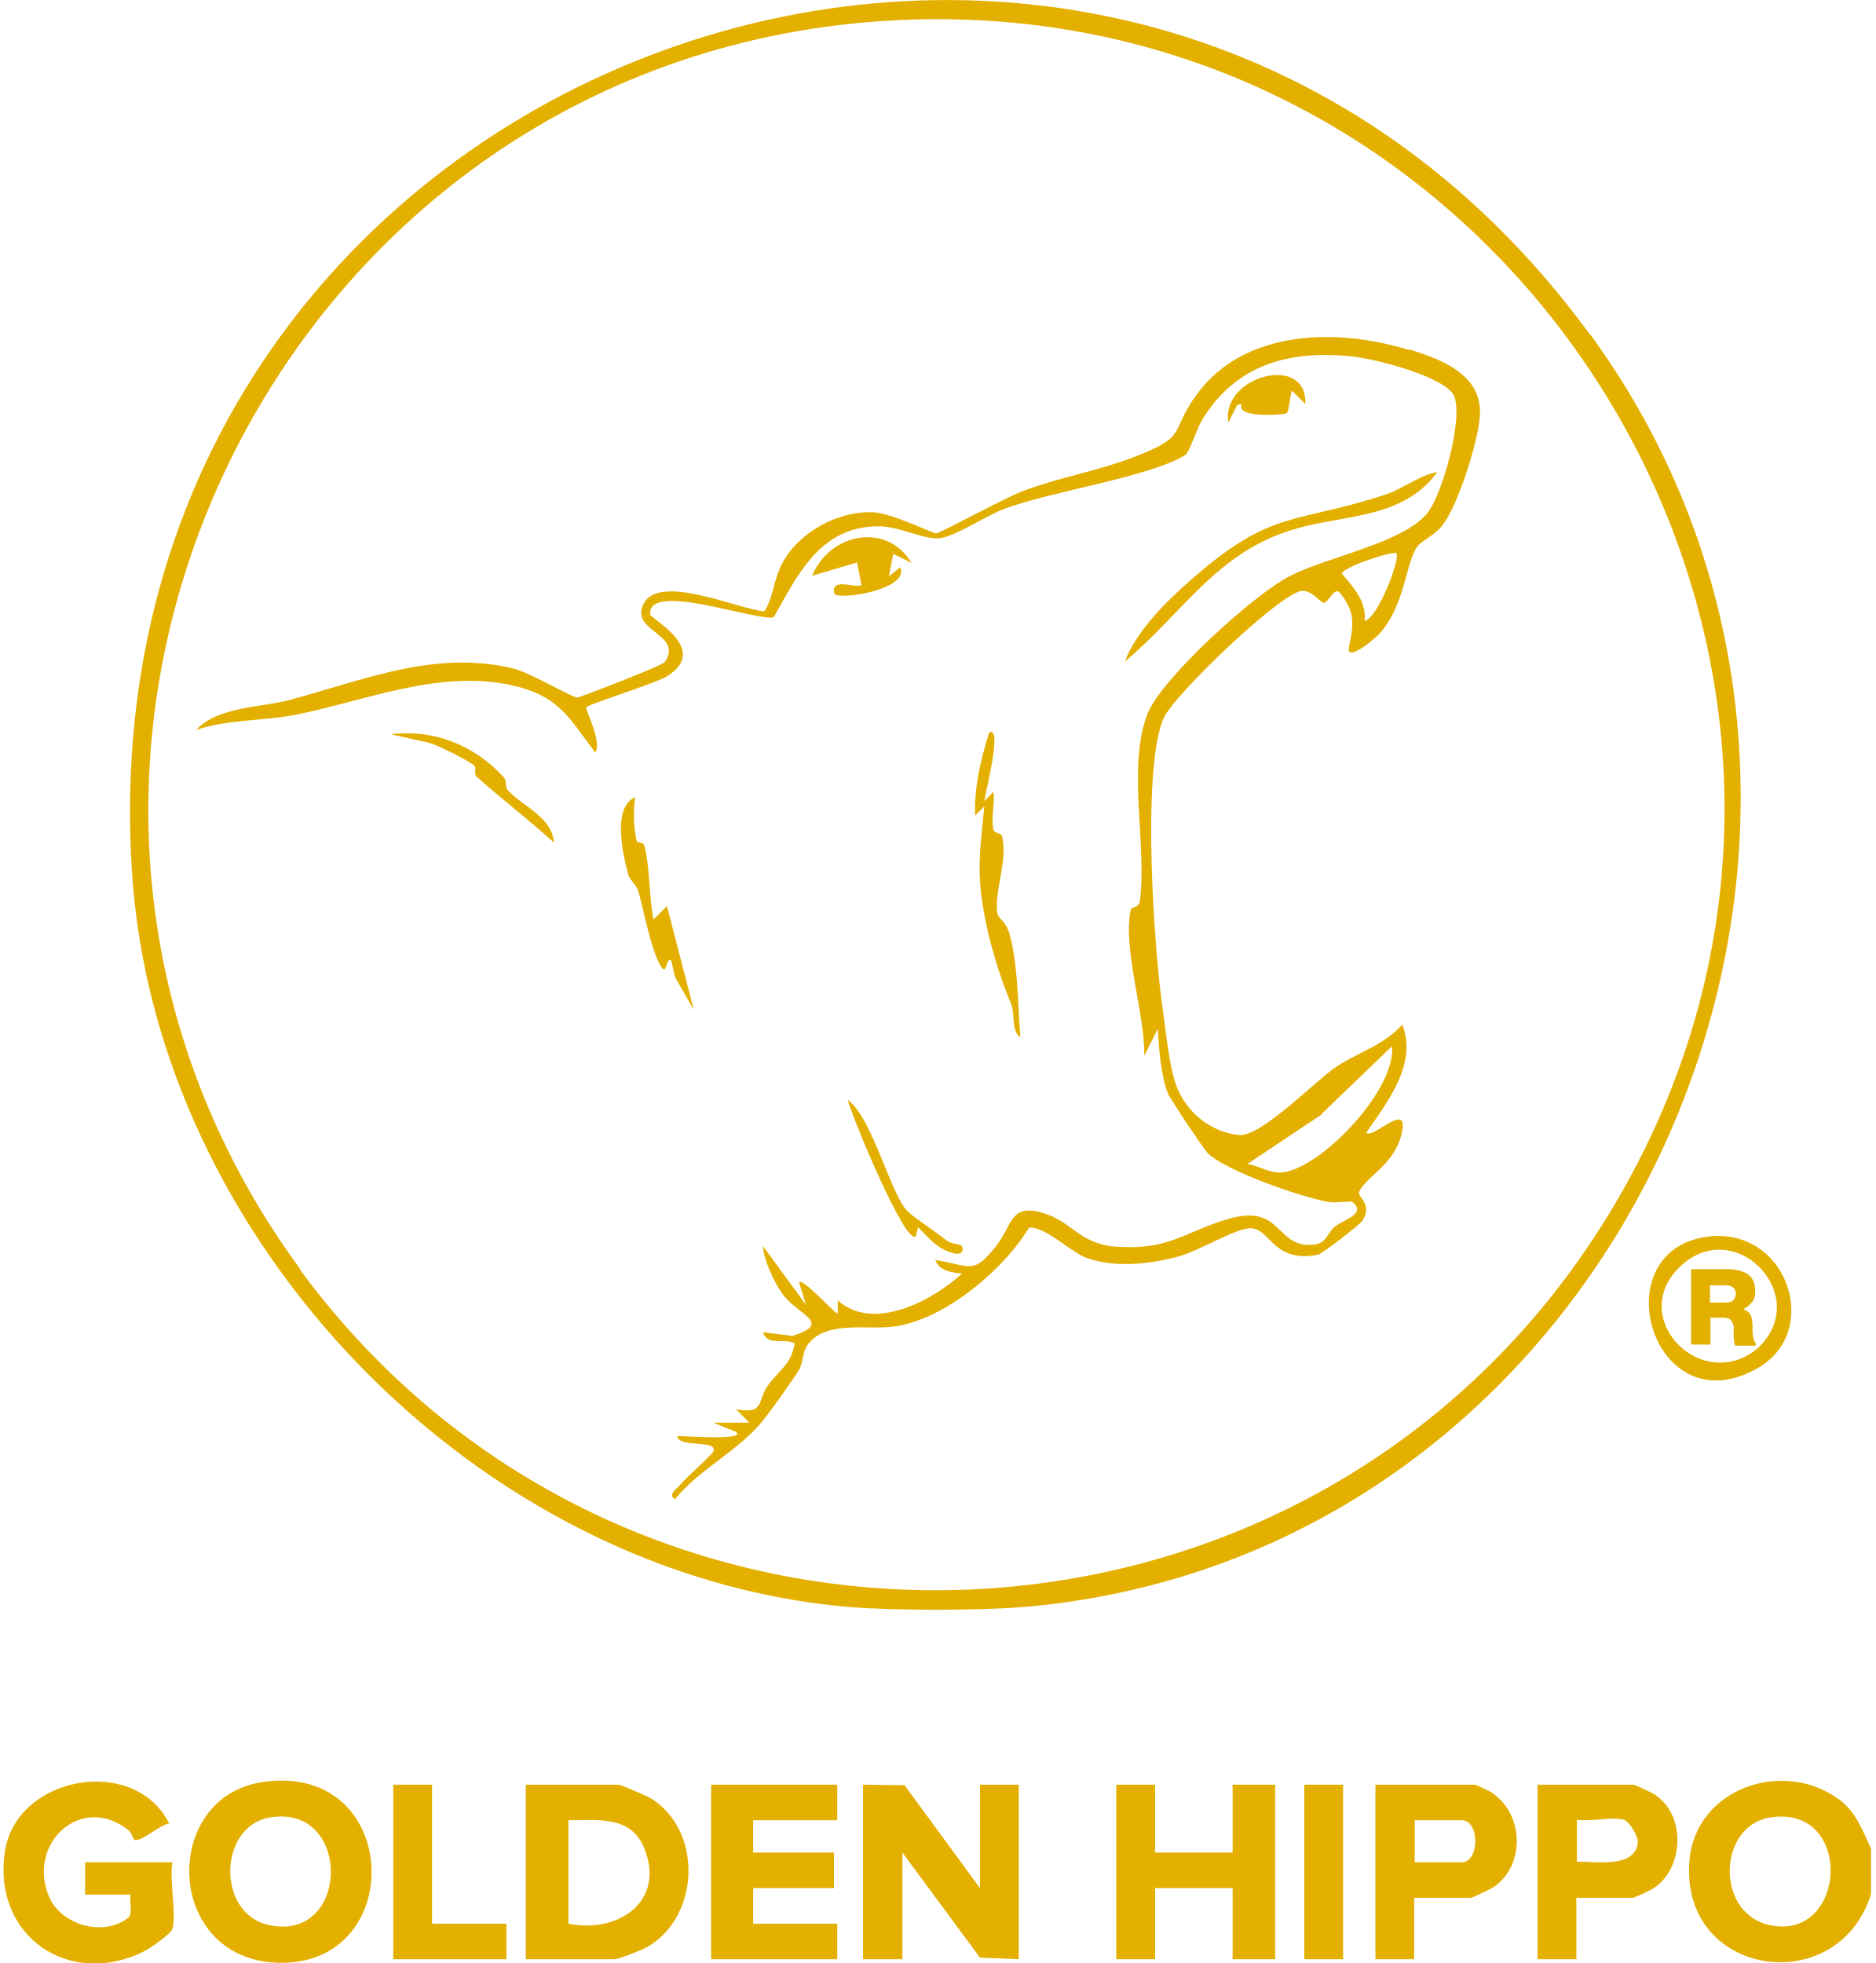
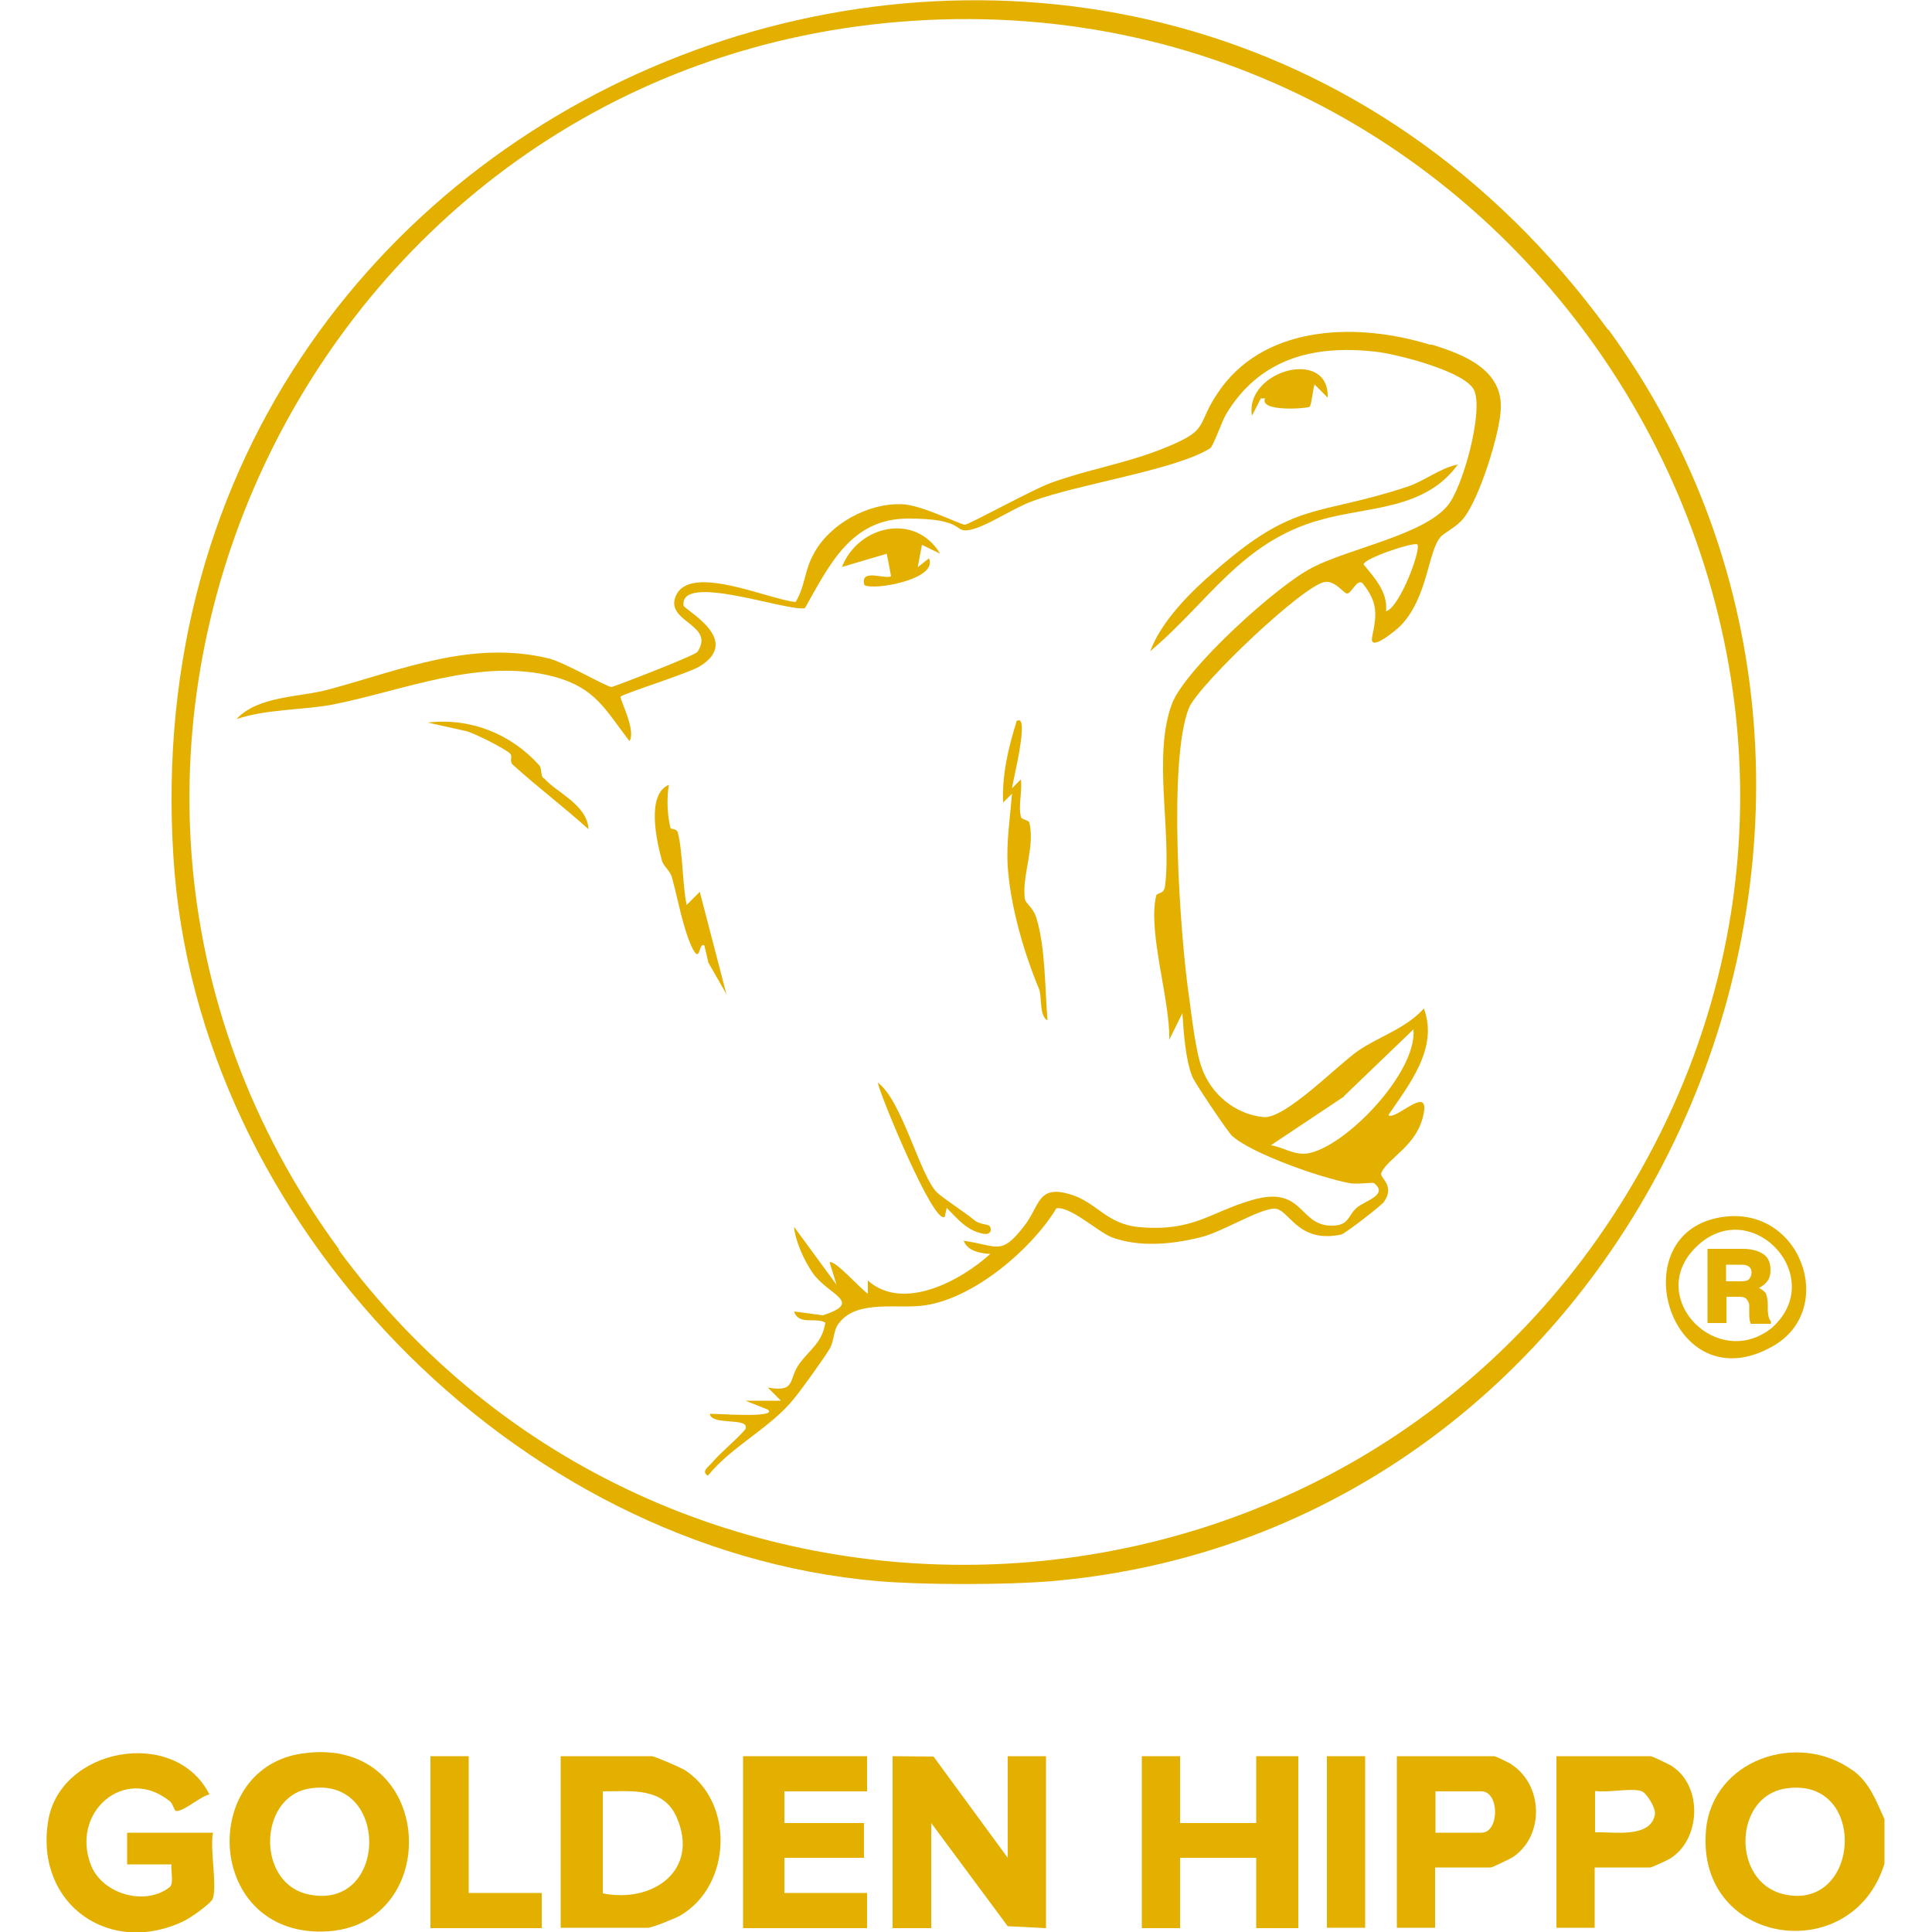
- <svg xmlns="http://www.w3.org/2000/svg" id="Layer_1" version="1.1" viewBox="0 0 348.1 364.4">
+ <svg xmlns="http://www.w3.org/2000/svg" id="Layer_1" version="1.1" viewBox="0 0 500 500">
  <defs>
    <style>
      .st0 {
        fill: #e3b000;
      }
    </style>
  </defs>
-   <path class="st0" d="M295.2,62.2C206.5-59.5,14.6,10,24.5,161.9c4.4,68.5,64.1,130.4,132.9,136.4,8.6.7,24.2.7,32.8,0,112.5-9.8,171.4-145.1,105-236.2ZM55.8,235.7C-12.2,143.1,49.8,11.4,163.9,3.9c117.6-7.8,196.4,120.8,134.6,221.7-54,88.3-181.5,93.6-242.8,10.1Z" />
-   <path class="st0" d="M316.1,229.7c-18.6,3.4-9.1,35.2,10.1,24.3,12.4-7,5.2-27.1-10.1-24.3ZM326,250.5c-10.1,8-23.4-5.3-14.8-14.7,10.3-11.2,25.9,4.9,14.8,14.7Z" />
-   <path class="st0" d="M261.3,64.9c-13.1-4-30.1-3.8-39,8.1-5.5,7.4-1.4,7.8-11.7,11.8-6.7,2.6-13.9,3.8-20.6,6.3-3.1,1.1-15.3,7.8-16.2,7.9-.8,0-8.3-3.8-11.8-3.9-6.4-.3-13.7,3.7-16.7,9.3-1.8,3.3-1.6,6.1-3.4,9.1-5.2-.5-19.7-7.2-22.5-1.3-2.4,5.1,7.5,5.5,4,10.7-.5.7-15.4,6.4-16.2,6.6-.8.1-8.9-4.7-11.9-5.4-14.6-3.5-27.6,2.1-41.4,5.8-5.5,1.5-13.4,1.2-17.5,5.6,5.7-1.9,12.2-1.7,17.9-2.7,13.5-2.6,27.9-9,41.9-5.3,7.9,2.1,9.7,6.2,14.3,12.2,1.3-2-1.9-8-1.7-8.4.5-.6,12.7-4.4,14.9-5.7,8.3-5-2.9-10.7-3-11.5-.7-6.3,19.5,1.2,22.9.5,4.6-8.1,8.7-16.9,19.5-16.9,3.9,0,8.6,2.6,11.4,2.2,3-.4,8.7-4.3,12.1-5.5,8.5-3.2,27.1-5.9,33.5-10,.6-.4,2.1-4.9,3-6.4,6.3-10.4,16.3-13.1,28.1-11.8,3.9.4,17.1,3.7,18.7,7.3,1.8,4-2.2,18.5-5,21.8-4.5,5.5-18.6,8.1-25.4,11.6-6.6,3.3-23.9,19-26.5,25.6-3.8,9.7-.1,24.4-1.4,34.6-.2,1.6-1.6,1.1-1.7,1.8-1.6,6.8,2.7,19.8,2.5,27.1l2.5-5c.2,3.4.6,8.9,1.9,12,.4,1,6.7,10.4,7.4,11.1,3.7,3.4,17,8,22.2,9,1.4.3,4.4-.2,4.6,0,2.8,2.2-1.6,3.3-3.2,4.6-1.8,1.5-1.4,3.4-4.8,3.4-6.3,0-5.2-7.7-15.1-4.8-8.1,2.4-10.9,5.9-21,5.1-6.4-.5-8.1-4.7-13.2-6.2-6.3-1.9-5.7,2.2-8.8,6.1-4.3,5.5-4.8,3.6-11.3,2.6.7,2,3.2,2.4,5,2.5-5.6,5.1-16.5,10.9-23.1,5v2.5c-1.4-.9-6.3-6.5-7.2-5.9l1.3,4.2-8-10.9c.2,2.7,2,6.5,3.5,8.7,2.9,4.2,9.7,5.5,2,8l-5.5-.7c.9,2.7,4.1,1,5.9,2.1-.6,3.8-2.9,5-4.9,7.7-2.2,3-.5,5.5-6,4.5l2.5,2.5h-6.7s4.2,1.7,4.2,1.7c2.1,1.7-10,.7-10.9.8.3,2.3,7.7.5,6.7,2.9-1.9,2.2-4.4,4.1-6.3,6.3-.6.7-2.2,1.7-.8,2.5,4.5-5.6,12-9.1,16.4-14.7,1.3-1.6,5.8-7.9,6.6-9.3.9-1.6.6-3.5,1.8-4.9,3.5-4.4,11.3-2.4,16.2-3.2,9.2-1.4,20-10.5,24.7-18.3,2.7-.4,7.7,4.4,10.4,5.5,5.3,2,11.5,1.3,16.8,0,3.9-.9,11.1-5.4,13.9-5.4,3.7,0,4.2,6.6,12.6,4.9.8-.2,7.6-5.5,8.1-6.2,2.2-3.2-1-4.5-.5-5.5,1.3-2.9,6.9-5.1,8-11.4.9-5.2-5.4,1.6-6.7.5,4-5.9,9.5-12.7,6.7-20.1-3.5,3.9-8.6,5.3-12.5,8-3.9,2.7-13.8,12.9-17.8,12.5-5.3-.5-9.9-4.3-11.7-9.3-1.2-3.2-1.9-9.8-2.4-13.5-1.7-11.4-4-44.5,0-54.4,1.8-4.4,21.9-23.5,25.7-23.8,1.9-.2,3.5,2.2,4.1,2.2.9,0,1.8-2.8,2.9-2,3,3.7,2.7,5.9,1.8,10.2-.6,3,4.6-1.4,5.4-2.2,5.1-5.3,5.1-13.8,7.4-16.6.6-.8,3.1-2,4.4-3.6,3-3.6,6.9-16.1,7.1-20.7.4-7.4-7.1-10.3-13-12.1ZM245.3,206.8l13.1-12.6c.7,8.1-12.8,22.2-20,23.4-2.6.4-4.5-1.2-6.9-1.5l13.8-9.2ZM253.3,115.3c.4-3.6-2.1-6.3-4.2-8.8,0-1.2,9.5-4.3,10.1-3.8.8.8-3.3,11.9-5.9,12.6Z" />
-   <path class="st0" d="M183.5,136.3c-1.5,4.9-2.7,10-2.5,15.1l1.7-1.7c-.4,4.7-1.1,9.1-.8,13.8.5,7.6,3.1,16.4,5.8,22.9.7,1.6,0,5.2,1.7,6.1-.5-5.9-.4-13.7-2.1-19.4-.7-2.2-2.1-2.6-2.2-3.7-.5-4.3,2-9.7.9-14.2-.2-.6-1.5-.5-1.6-1.2-.5-2,.3-4.8,0-7l-1.7,1.7c.1-1,3.6-14.7.8-12.6Z" />
-   <path class="st0" d="M208.7,122.9c11.1-9.3,17.2-20.6,32-24.8,9.1-2.6,19.8-1.8,26.1-10.5-3.5.7-6.3,3.1-9.6,4.2-17,5.6-21,2.5-36.2,15.9-4.5,3.9-10.1,9.5-12.2,15.1Z" />
-   <path class="st0" d="M125.3,181.4l3.5,6.1-5-19.3-2.5,2.5c-.8-3.8-.7-10.2-1.7-13.7-.2-.7-1.3-.6-1.4-.8-.6-2.6-.7-5.5-.3-8.2-4.3,1.8-2.3,10.6-1.3,14.3.3,1.1,1.6,2,1.9,3.2,1.1,3.9,2.2,10.2,4,13.6,1.4,2.5,1-1.5,2.1-.8l.7,3.1Z" />
-   <path class="st0" d="M150.7,106.9l8.4-2.5.8,4.2c-1,.7-5.9-1.6-5,1.7,1.5,1.1,14-1,12.2-5l-2.1,1.7.8-4.2,3.4,1.7c-4.7-7.8-15.4-5.4-18.5,2.5Z" />
-   <path class="st0" d="M238.9,76.6c.3-.2.6-3.3.9-4.1l2.5,2.5c.4-9.5-15.7-5.2-14.3,3.4l1.7-3.3h.8c-1.2,2.6,8,1.9,8.3,1.6Z" />
-   <path class="st0" d="M94.3,146.8c-.6-.7-.2-1.9-.8-2.5-5.3-5.9-13-9-21-8l7.2,1.6c1.5.4,7.3,3.3,8.3,4.2.6.6-.2,1.4.5,2.1,4.7,4.2,9.7,8,14.3,12.2-.2-4.7-6.2-7-8.4-9.6Z" />
-   <path class="st0" d="M157.4,204.3c.4,2.1,10.6,27,12.6,25.2l.4-1.7c2.1,2.1,3.8,4.3,6.9,4.9,1.6.3,1.6-1.1,1.1-1.5-.2-.2-2-.3-2.8-1-2-1.6-5.8-4.1-7-5.2-3.2-2.9-6.6-17.4-11.2-20.8Z" />
-   <path class="st0" d="M341.3,334c-10.4-7.6-26.5-2-27.7,11.3-1.9,21.8,27.6,26,33.7,6.3v-8.4c-1.6-3.5-2.8-6.9-6.1-9.3ZM328.2,357.3c-9.8-2.4-9.3-18.3.3-19.9,15.8-2.6,14.4,23.4-.3,19.9Z" />
-   <polygon class="st0" points="181.9 350.5 167.9 331.4 160.2 331.3 160.2 363.7 167.5 363.7 167.5 343.9 181.9 363.4 189.1 363.7 189.1 331.3 181.9 331.3 181.9 350.5" />
-   <path class="st0" d="M120.7,333.8c-.8-.5-5.5-2.5-5.9-2.5h-17.2v32.4h16.5c.7,0,5.3-1.8,6.1-2.3,9.8-5.7,10.3-21.8.4-27.7ZM105.5,357.1v-19.2c5.4,0,11.5-.9,14,5,4.2,9.9-4.6,16.1-14,14.2Z" />
-   <path class="st0" d="M32.1,345.7H15.8v6h8.4c-.2,1.1.5,3.6-.4,4.3-4.6,3.6-12.4,1.4-14.7-3.9-4.2-10.1,6.2-19.3,14.8-12.3.6.5.8,1.8,1.2,1.8,1.6,0,4.5-2.8,6.3-3.1-6.5-12.9-28.5-8.8-30.5,5.3-2.3,15.6,11.9,25.3,25.7,18.5,1.1-.5,5.1-3.3,5.4-4.2.8-2.8-.6-9.1,0-12.3Z" />
-   <path class="st0" d="M48.8,330.8c-18.7,2.7-18.3,31.9,1.7,33.5,25.3,1.9,24.5-37.3-1.7-33.5ZM50.1,357.4c-10-2-9.6-18.3-.1-20,15.3-2.7,15.1,23,.1,20Z" />
-   <polygon class="st0" points="228.8 343.9 214.4 343.9 214.4 331.3 207.2 331.3 207.2 363.7 214.4 363.7 214.4 350.5 228.8 350.5 228.8 363.7 236.7 363.7 236.7 331.3 228.8 331.3 228.8 343.9" />
-   <polygon class="st0" points="132 363.7 155.4 363.7 155.4 357.1 139.8 357.1 139.8 350.5 154.8 350.5 154.8 343.9 139.8 343.9 139.8 337.9 155.4 337.9 155.4 331.3 132 331.3 132 363.7" />
-   <path class="st0" d="M277,332.8c-.5-.3-3-1.5-3.3-1.5h-18.4v32.4h7.2v-11.4h10.5c.3,0,3.6-1.6,4.1-1.9,6.1-4,5.8-13.7-.2-17.6ZM271.3,345.7h-8.7v-7.8h8.7c3.4,0,3.4,7.8,0,7.8Z" />
-   <path class="st0" d="M307.3,333.2c-.5-.3-3.8-1.9-4.1-1.9h-17.8v32.4h7.2v-11.4h10.5c.2,0,3.3-1.4,3.7-1.7,5.8-3.6,6.2-13.7.4-17.4ZM304,342.2c-.7,4.7-8,3.3-11.3,3.4v-7.8c2.4.4,6.7-.6,8.7,0,1,.3,2.8,3.1,2.6,4.4Z" />
-   <polygon class="st0" points="80.2 331.3 73 331.3 73 363.7 94 363.7 94 357.1 80.2 357.1 80.2 331.3" />
-   <rect class="st0" x="242.1" y="331.3" width="7.2" height="32.4" />
-   <path class="st0" d="M317.4,244.6h2.4c.6,0,1.1.1,1.4.4.3.3.5.7.6,1.2,0,.2,0,.8,0,1.6,0,.9.1,1.5.3,2h3.8v-.5c-.3-.2-.5-.8-.6-2,0-.5,0-.9,0-1.2,0-1-.2-1.7-.4-2.1-.3-.4-.7-.7-1.3-1,.8-.4,1.3-.9,1.7-1.4s.5-1.2.5-2c0-1.3-.4-2.3-1.3-3-.8-.6-2.2-1-3.9-1h-6.7v14h3.6v-5.2ZM317.4,238.6h2.8c.7,0,1.2.1,1.5.4s.5.6.5,1.1-.2,1-.5,1.3-.9.4-1.6.4h-2.7v-3.2Z" />
+   <path class="st0" d="M416.2,85.4C294.5-81.6,31.3,13.8,44.9,222.1c6,94,87.9,178.9,182.3,187.1,11.8,1,33.2,1,45,0,154.3-13.4,235.1-199,144-324h0ZM87.8,323.4C-5.5,196.3,79.6,15.7,236.1,5.4c161.3-10.7,269.4,165.7,184.6,304.1-74.1,121.1-249,128.4-333.1,13.9h.1Z" />
+   <path class="st0" d="M444.9,315.1c-25.5,4.7-12.5,48.3,13.9,33.3,17-9.6,7.1-37.2-13.9-33.3ZM458.5,343.7c-13.9,11-32.1-7.3-20.3-20.2,14.1-15.4,35.5,6.7,20.3,20.2Z" />
+   <path class="st0" d="M369.7,89.1c-18-5.5-41.3-5.2-53.5,11.1-7.5,10.2-1.9,10.7-16,16.2-9.2,3.6-19.1,5.2-28.3,8.6-4.3,1.5-21,10.7-22.2,10.8-1.1,0-11.4-5.2-16.2-5.3-8.8-.4-18.8,5.1-22.9,12.8-2.5,4.5-2.2,8.4-4.7,12.5-7.1-.7-27-9.9-30.9-1.8-3.3,7,10.3,7.5,5.5,14.7-.7,1-21.1,8.8-22.2,9.1-1.1.1-12.2-6.4-16.3-7.4-20-4.8-37.9,2.9-56.8,8-7.5,2.1-18.4,1.6-24,7.7,7.8-2.6,16.7-2.3,24.6-3.7,18.5-3.6,38.3-12.3,57.5-7.3,10.8,2.9,13.3,8.5,19.6,16.7,1.8-2.7-2.6-11-2.3-11.5.7-.8,17.4-6,20.4-7.8,11.4-6.9-4-14.7-4.1-15.8-1-8.6,26.7,1.6,31.4.7,6.3-11.1,11.9-23.2,26.7-23.2s11.8,3.6,15.6,3c4.1-.5,11.9-5.9,16.6-7.5,11.7-4.4,37.2-8.1,46-13.7.8-.5,2.9-6.7,4.1-8.8,8.6-14.3,22.4-18,38.5-16.2,5.3.5,23.5,5.1,25.7,10,2.5,5.5-3,25.4-6.9,29.9-6.2,7.5-25.5,11.1-34.8,15.9-9.1,4.5-32.8,26.1-36.4,35.1-5.2,13.3-.1,33.5-1.9,47.5-.3,2.2-2.2,1.5-2.3,2.5-2.2,9.3,3.7,27.2,3.4,37.2l3.4-6.9c.3,4.7.8,12.2,2.6,16.5.5,1.4,9.2,14.3,10.2,15.2,5.1,4.7,23.3,11,30.5,12.3,1.9.4,6-.3,6.3,0,3.8,3-2.2,4.5-4.4,6.3-2.5,2.1-1.9,4.7-6.6,4.7-8.6,0-7.1-10.6-20.7-6.6-11.1,3.3-15,8.1-28.8,7-8.8-.7-11.1-6.4-18.1-8.5-8.6-2.6-7.8,3-12.1,8.4-5.9,7.5-6.6,4.9-15.5,3.6,1,2.7,4.4,3.3,6.9,3.4-7.7,7-22.6,15-31.7,6.9v3.4c-1.9-1.2-8.6-8.9-9.9-8.1l1.8,5.8-11-15c.3,3.7,2.7,8.9,4.8,11.9,4,5.8,13.3,7.5,2.7,11l-7.5-1c1.2,3.7,5.6,1.4,8.1,2.9-.8,5.2-4,6.9-6.7,10.6-3,4.1-.7,7.5-8.2,6.2l3.4,3.4h-9.2l5.8,2.3c2.9,2.3-13.7,1-15,1.1.4,3.2,10.6.7,9.2,4-2.6,3-6,5.6-8.6,8.6-.8,1-3,2.3-1.1,3.4,6.2-7.7,16.5-12.5,22.5-20.2,1.8-2.2,8-10.8,9.1-12.8,1.2-2.2.8-4.8,2.5-6.7,4.8-6,15.5-3.3,22.2-4.4,12.6-1.9,27.4-14.4,33.9-25.1,3.7-.5,10.6,6,14.3,7.5,7.3,2.7,15.8,1.8,23,0,5.3-1.2,15.2-7.4,19.1-7.4s5.8,9.1,17.3,6.7c1.1-.3,10.4-7.5,11.1-8.5,3-4.4-1.4-6.2-.7-7.5,1.8-4,9.5-7,11-15.6,1.2-7.1-7.4,2.2-9.2.7,5.5-8.1,13-17.4,9.2-27.6-4.8,5.3-11.8,7.3-17.1,11s-18.9,17.7-24.4,17.1c-7.3-.7-13.6-5.9-16-12.8-1.6-4.4-2.6-13.4-3.3-18.5-2.3-15.6-5.5-61,0-74.6,2.5-6,30-32.2,35.3-32.6,2.6-.3,4.8,3,5.6,3,1.2,0,2.5-3.8,4-2.7,4.1,5.1,3.7,8.1,2.5,14-.8,4.1,6.3-1.9,7.4-3,7-7.3,7-18.9,10.2-22.8.8-1.1,4.3-2.7,6-4.9,4.1-4.9,9.5-22.1,9.7-28.4.5-10.2-9.7-14.1-17.8-16.6h-.5ZM347.8,283.7l18-17.3c1,11.1-17.6,30.5-27.4,32.1-3.6.5-6.2-1.6-9.5-2.1l18.9-12.6h0ZM358.7,158.2c.5-4.9-2.9-8.6-5.8-12.1,0-1.6,13-5.9,13.9-5.2,1.1,1.1-4.5,16.3-8.1,17.3h0Z" />
+   <path class="st0" d="M263,187c-2.1,6.7-3.7,13.7-3.4,20.7l2.3-2.3c-.5,6.4-1.5,12.5-1.1,18.9.7,10.4,4.3,22.5,8,31.4,1,2.2,0,7.1,2.3,8.4-.7-8.1-.5-18.8-2.9-26.6-1-3-2.9-3.6-3-5.1-.7-5.9,2.7-13.3,1.2-19.5-.3-.8-2.1-.7-2.2-1.6-.7-2.7.4-6.6,0-9.6l-2.3,2.3c.1-1.4,4.9-20.2,1.1-17.3v.3Z" />
+   <path class="st0" d="M297.6,168.6c15.2-12.8,23.6-28.3,43.9-34,12.5-3.6,27.2-2.5,35.8-14.4-4.8,1-8.6,4.3-13.2,5.8-23.3,7.7-28.8,3.4-49.7,21.8-6.2,5.3-13.9,13-16.7,20.7h-.1Z" />
+   <path class="st0" d="M183.2,248.9l4.8,8.4-6.9-26.5-3.4,3.4c-1.1-5.2-1-14-2.3-18.8-.3-1-1.8-.8-1.9-1.1-.8-3.6-1-7.5-.4-11.2-5.9,2.5-3.2,14.5-1.8,19.6.4,1.5,2.2,2.7,2.6,4.4,1.5,5.3,3,14,5.5,18.7,1.9,3.4,1.4-2.1,2.9-1.1l1,4.3h0Z" />
+   <path class="st0" d="M218,146.7l11.5-3.4,1.1,5.8c-1.4,1-8.1-2.2-6.9,2.3,2.1,1.5,19.2-1.4,16.7-6.9l-2.9,2.3,1.1-5.8,4.7,2.3c-6.4-10.7-21.1-7.4-25.4,3.4h0Z" />
+   <path class="st0" d="M339,105.1c.4-.3.8-4.5,1.2-5.6l3.4,3.4c.5-13-21.5-7.1-19.6,4.7l2.3-4.5h1.1c-1.6,3.6,11,2.6,11.4,2.2h.1Z" />
+   <path class="st0" d="M140.6,201.4c-.8-1-.3-2.6-1.1-3.4-7.3-8.1-17.8-12.3-28.8-11l9.9,2.2c2.1.5,10,4.5,11.4,5.8.8.8-.3,1.9.7,2.9,6.4,5.8,13.3,11,19.6,16.7-.3-6.4-8.5-9.6-11.5-13.2h-.1Z" />
+   <path class="st0" d="M227.2,280.3c.5,2.9,14.5,37,17.3,34.6l.5-2.3c2.9,2.9,5.2,5.9,9.5,6.7,2.2.4,2.2-1.5,1.5-2.1-.3-.3-2.7-.4-3.8-1.4-2.7-2.2-8-5.6-9.6-7.1-4.4-4-9.1-23.9-15.4-28.5h0Z" />
+   <path class="st0" d="M479.5,458.2c-14.3-10.4-36.4-2.7-38,15.5-2.6,29.9,37.9,35.7,46.2,8.6v-11.5c-2.2-4.8-3.8-9.5-8.4-12.8h.1ZM461.5,490.2c-13.4-3.3-12.8-25.1.4-27.3,21.7-3.6,19.8,32.1-.4,27.3Z" />
+   <polygon class="st0" points="260.8 480.8 241.6 454.6 231 454.5 231 499 241 499 241 471.8 260.8 498.5 270.7 499 270.7 454.5 260.8 454.5 260.8 480.8" />
+   <path class="st0" d="M176.8,457.9c-1.1-.7-7.5-3.4-8.1-3.4h-23.6v44.4h22.6c1,0,7.3-2.5,8.4-3.2,13.4-7.8,14.1-29.9.5-38h.1ZM156,489.9v-26.3c7.4,0,15.8-1.2,19.2,6.9,5.8,13.6-6.3,22.1-19.2,19.5Z" />
+   <path class="st0" d="M55.3,474.3h-22.4v8.2h11.5c-.3,1.5.7,4.9-.5,5.9-6.3,4.9-17,1.9-20.2-5.3-5.8-13.9,8.5-26.5,20.3-16.9.8.7,1.1,2.5,1.6,2.5,2.2,0,6.2-3.8,8.6-4.3-8.9-17.7-39.1-12.1-41.8,7.3-3.2,21.4,16.3,34.7,35.3,25.4,1.5-.7,7-4.5,7.4-5.8,1.1-3.8-.8-12.5,0-16.9h.1Z" />
+   <path class="st0" d="M78.2,453.8c-25.7,3.7-25.1,43.8,2.3,46,34.7,2.6,33.6-51.2-2.3-46ZM80,490.3c-13.7-2.7-13.2-25.1-.1-27.4,21-3.7,20.7,31.6.1,27.4Z" />
+   <polygon class="st0" points="325.1 471.8 305.4 471.8 305.4 454.5 295.5 454.5 295.5 499 305.4 499 305.4 480.8 325.1 480.8 325.1 499 336 499 336 454.5 325.1 454.5 325.1 471.8" />
+   <polygon class="st0" points="192.3 499 224.4 499 224.4 489.9 203 489.9 203 480.8 223.6 480.8 223.6 471.8 203 471.8 203 463.6 224.4 463.6 224.4 454.5 192.3 454.5 192.3 499" />
+   <path class="st0" d="M391.2,456.6c-.7-.4-4.1-2.1-4.5-2.1h-25.2v44.4h9.9v-15.6h14.4c.4,0,4.9-2.2,5.6-2.6,8.4-5.5,8-18.8-.3-24.1h.1ZM383.4,474.3h-11.9v-10.7h11.9c4.7,0,4.7,10.7,0,10.7Z" />
+   <path class="st0" d="M432.8,457.1c-.7-.4-5.2-2.6-5.6-2.6h-24.4v44.4h9.9v-15.6h14.4c.3,0,4.5-1.9,5.1-2.3,8-4.9,8.5-18.8.5-23.9h.1ZM428.3,469.5c-1,6.4-11,4.5-15.5,4.7v-10.7c3.3.5,9.2-.8,11.9,0,1.4.4,3.8,4.3,3.6,6h0Z" />
+   <polygon class="st0" points="121.3 454.5 111.4 454.5 111.4 499 140.2 499 140.2 489.9 121.3 489.9 121.3 454.5" />
+   <rect class="st0" x="343.4" y="454.5" width="9.9" height="44.4" />
+   <path class="st0" d="M446.7,335.6h3.3c.8,0,1.5.1,1.9.5.4.4.7,1,.8,1.6v2.2c0,1.2.1,2.1.4,2.7h5.2v-.7c-.4-.3-.7-1.1-.8-2.7v-1.6c0-1.4-.3-2.3-.5-2.9-.4-.5-1-1-1.8-1.4,1.1-.5,1.8-1.2,2.3-1.9s.7-1.6.7-2.7c0-1.8-.5-3.2-1.8-4.1-1.1-.8-3-1.4-5.3-1.4h-9.2v19.2h4.9v-7.1.3ZM446.7,327.3h3.8c1,0,1.6.1,2.1.5s.7.8.7,1.5-.3,1.4-.7,1.8-1.2.5-2.2.5h-3.7v-4.4h0Z" />
</svg>
